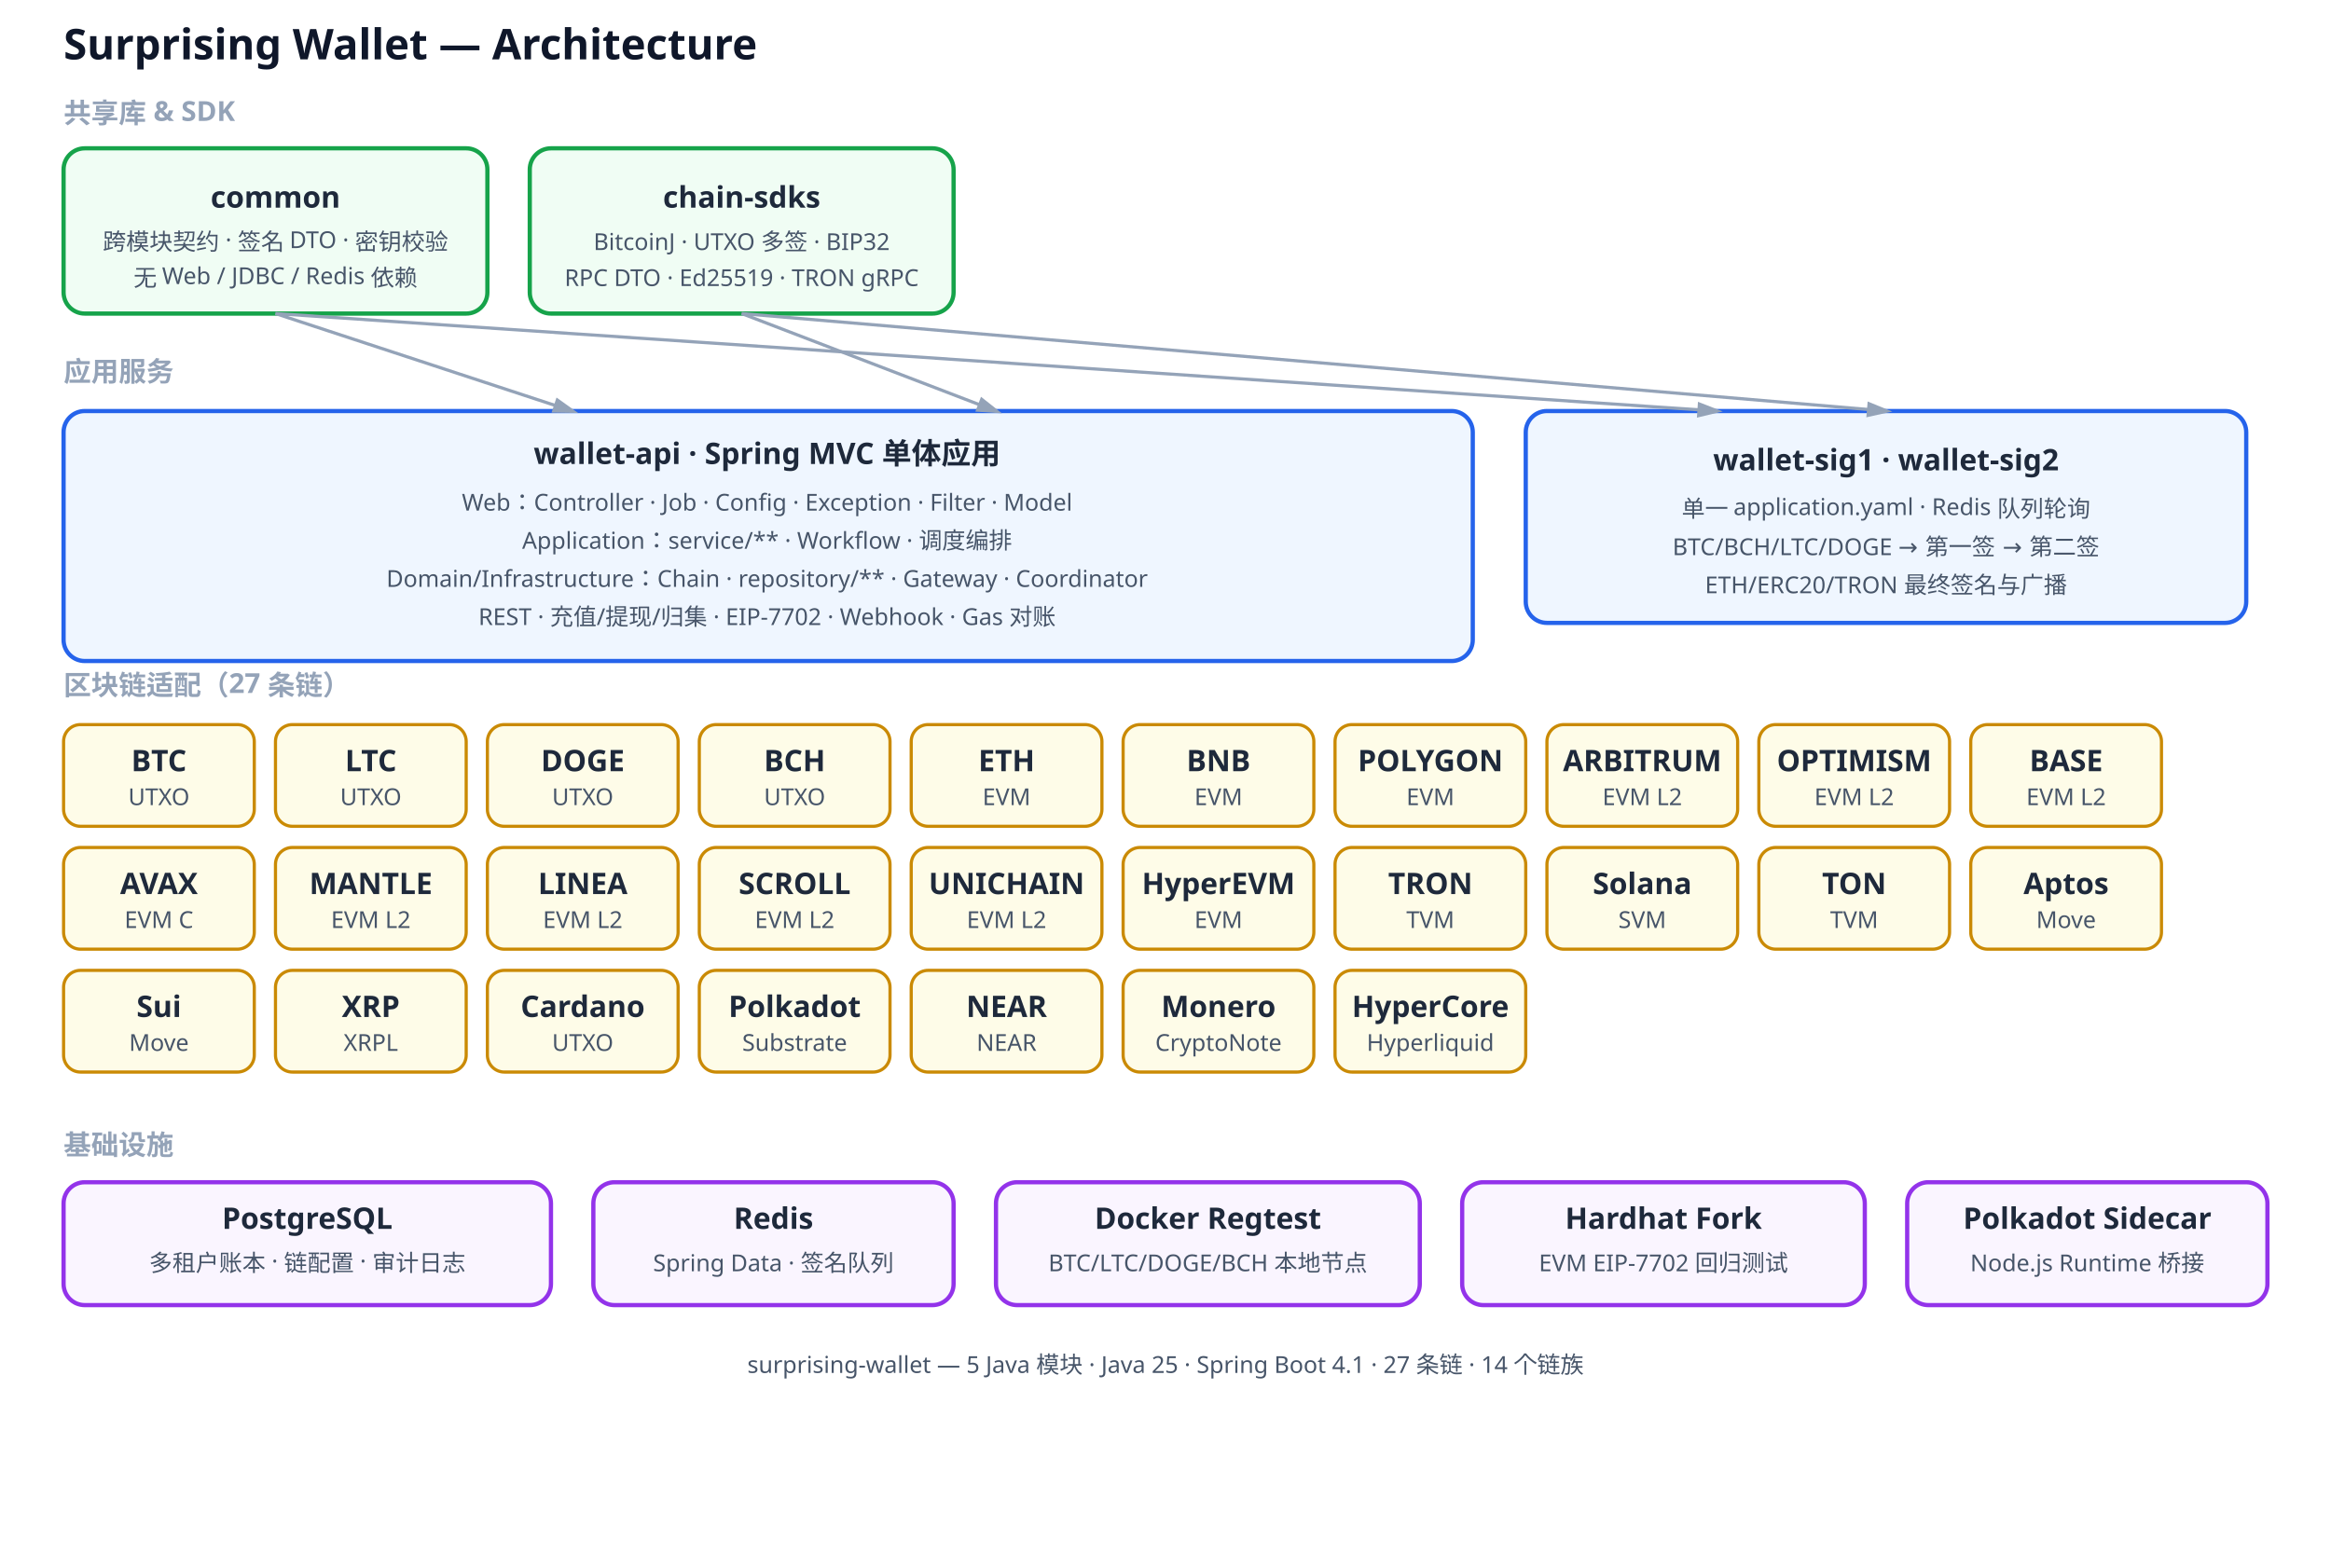
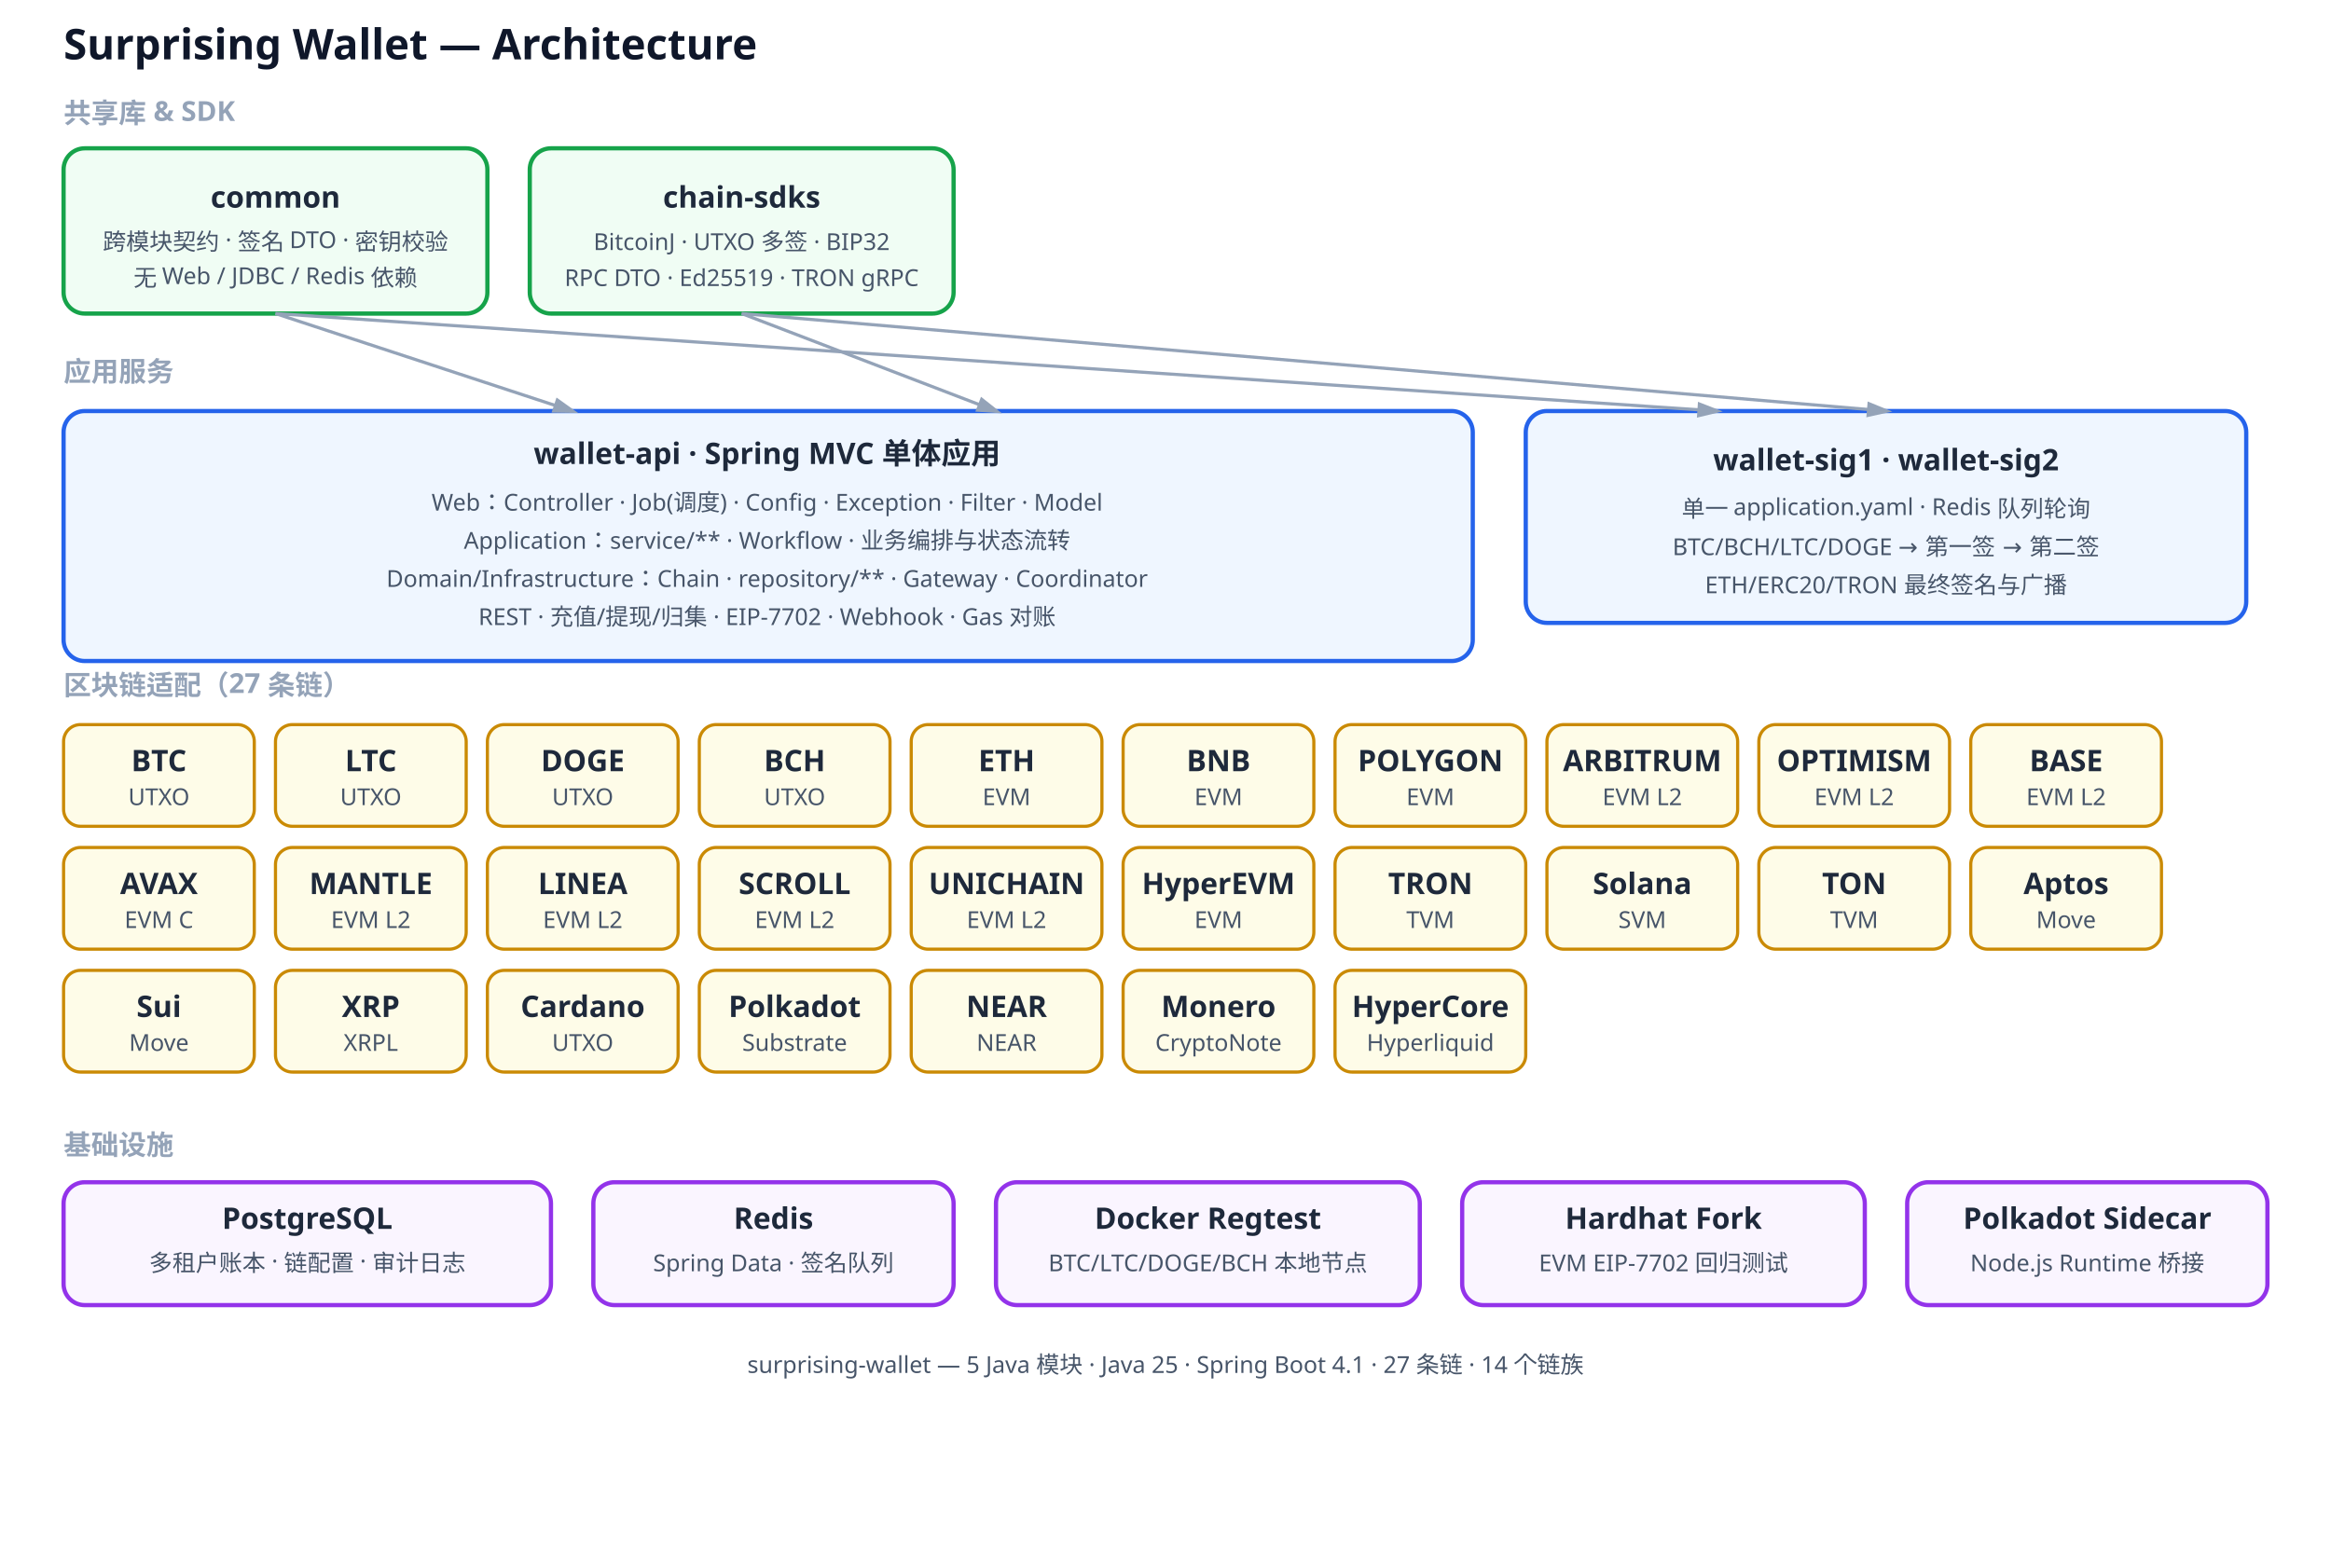
<svg xmlns="http://www.w3.org/2000/svg" width="1100" height="740" viewBox="0 0 1100 740">
  <style>
    .svc   { fill: #eff6ff; stroke: #2563eb; stroke-width: 2; rx: 10; }
    .lib   { fill: #f0fdf4; stroke: #16a34a; stroke-width: 2; rx: 10; }
    .chain { fill: #fefce8; stroke: #ca8a04; stroke-width: 1.5; rx: 8; }
    .infra { fill: #faf5ff; stroke: #9333ea; stroke-width: 2; rx: 10; }
    .label { font: 14px sans-serif; font-weight: 700; fill: #1e293b; }
    .desc  { font: 11px sans-serif; fill: #475569; }
    .title { font: 20px sans-serif; font-weight: 700; fill: #0f172a; }
    .sep   { font: 13px sans-serif; font-weight: 600; fill: #94a3b8; }
    .arrow { stroke: #94a3b8; stroke-width: 1.5; marker-end: url(#arr); }
  </style>
  <defs>
    <marker id="arr" markerWidth="8" markerHeight="8" refX="6" refY="2.5" orient="auto" markerUnits="strokeWidth">
      <path d="M0,0 L0,5 L8,2.5 z" fill="#94a3b8" />
    </marker>
  </defs>
  <text x="30" y="28" class="title">Surprising Wallet —  Architecture</text>
  <text x="30" y="58" class="sep"> 共享库 &amp; SDK</text>
  <rect x="30" y="70" width="200" height="78" class="lib" />
  <text x="130" y="98" text-anchor="middle" class="label">common</text>
  <text x="130" y="118" text-anchor="middle" class="desc">跨模块契约 · 签名 DTO · 密钥校验</text>
  <text x="130" y="135" text-anchor="middle" class="desc">无 Web / JDBC / Redis 依赖</text>
  <rect x="250" y="70" width="200" height="78" class="lib" />
  <text x="350" y="98" text-anchor="middle" class="label">chain-sdks</text>
  <text x="350" y="118" text-anchor="middle" class="desc">BitcoinJ · UTXO 多签 · BIP32</text>
  <text x="350" y="135" text-anchor="middle" class="desc">RPC DTO · Ed25519 · TRON gRPC</text>
  <text x="30" y="180" class="sep"> 应用服务</text>
  <rect x="30" y="194" width="665" height="118" class="svc" />
  <text x="362" y="219" text-anchor="middle" class="label">wallet-api · Spring MVC 单体应用</text>
-   <text x="362" y="241" text-anchor="middle" class="desc">Web：Controller · Job · Config · Exception · Filter · Model</text>
-   <text x="362" y="259" text-anchor="middle" class="desc">Application：service/** · Workflow · 调度编排</text>
+   <text x="362" y="241" text-anchor="middle" class="desc">Web：Controller · Job(调度) · Config · Exception · Filter · Model</text>
+   <text x="362" y="259" text-anchor="middle" class="desc">Application：service/** · Workflow · 业务编排与状态流转</text>
  <text x="362" y="277" text-anchor="middle" class="desc">Domain/Infrastructure：Chain · repository/** · Gateway · Coordinator</text>
  <text x="362" y="295" text-anchor="middle" class="desc">REST · 充值/提现/归集 · EIP-7702 · Webhook · Gas 对账</text>
  <rect x="720" y="194" width="340" height="100" class="svc" />
  <text x="890" y="222" text-anchor="middle" class="label">wallet-sig1 · wallet-sig2</text>
  <text x="890" y="244" text-anchor="middle" class="desc">单一 application.yaml · Redis 队列轮询</text>
  <text x="890" y="262" text-anchor="middle" class="desc">BTC/BCH/LTC/DOGE → 第一签 → 第二签</text>
  <text x="890" y="280" text-anchor="middle" class="desc">ETH/ERC20/TRON 最终签名与广播</text>
  <line x1="130" y1="148" x2="270" y2="194" class="arrow" />
  <line x1="350" y1="148" x2="470" y2="194" class="arrow" />
  <line x1="130" y1="148" x2="810" y2="194" class="arrow" />
  <line x1="350" y1="148" x2="890" y2="194" class="arrow" />
  <text x="30" y="328" class="sep"> 区块链适配（27 条链）</text>
  <rect x="30" y="342" width="90" height="48" class="chain" />
  <text x="75" y="364" text-anchor="middle" class="label">BTC</text>
  <text x="75" y="380" text-anchor="middle" class="desc">UTXO</text>
  <rect x="130" y="342" width="90" height="48" class="chain" />
  <text x="175" y="364" text-anchor="middle" class="label">LTC</text>
  <text x="175" y="380" text-anchor="middle" class="desc">UTXO</text>
  <rect x="230" y="342" width="90" height="48" class="chain" />
  <text x="275" y="364" text-anchor="middle" class="label">DOGE</text>
  <text x="275" y="380" text-anchor="middle" class="desc">UTXO</text>
  <rect x="330" y="342" width="90" height="48" class="chain" />
  <text x="375" y="364" text-anchor="middle" class="label">BCH</text>
  <text x="375" y="380" text-anchor="middle" class="desc">UTXO</text>
  <rect x="430" y="342" width="90" height="48" class="chain" />
  <text x="475" y="364" text-anchor="middle" class="label">ETH</text>
  <text x="475" y="380" text-anchor="middle" class="desc">EVM</text>
  <rect x="530" y="342" width="90" height="48" class="chain" />
  <text x="575" y="364" text-anchor="middle" class="label">BNB</text>
  <text x="575" y="380" text-anchor="middle" class="desc">EVM</text>
  <rect x="630" y="342" width="90" height="48" class="chain" />
  <text x="675" y="364" text-anchor="middle" class="label">POLYGON</text>
  <text x="675" y="380" text-anchor="middle" class="desc">EVM</text>
  <rect x="730" y="342" width="90" height="48" class="chain" />
  <text x="775" y="364" text-anchor="middle" class="label">ARBITRUM</text>
  <text x="775" y="380" text-anchor="middle" class="desc">EVM L2</text>
  <rect x="830" y="342" width="90" height="48" class="chain" />
  <text x="875" y="364" text-anchor="middle" class="label">OPTIMISM</text>
  <text x="875" y="380" text-anchor="middle" class="desc">EVM L2</text>
  <rect x="930" y="342" width="90" height="48" class="chain" />
  <text x="975" y="364" text-anchor="middle" class="label">BASE</text>
  <text x="975" y="380" text-anchor="middle" class="desc">EVM L2</text>
  <rect x="30" y="400" width="90" height="48" class="chain" />
  <text x="75" y="422" text-anchor="middle" class="label">AVAX</text>
  <text x="75" y="438" text-anchor="middle" class="desc">EVM C</text>
  <rect x="130" y="400" width="90" height="48" class="chain" />
  <text x="175" y="422" text-anchor="middle" class="label">MANTLE</text>
  <text x="175" y="438" text-anchor="middle" class="desc">EVM L2</text>
  <rect x="230" y="400" width="90" height="48" class="chain" />
  <text x="275" y="422" text-anchor="middle" class="label">LINEA</text>
  <text x="275" y="438" text-anchor="middle" class="desc">EVM L2</text>
  <rect x="330" y="400" width="90" height="48" class="chain" />
  <text x="375" y="422" text-anchor="middle" class="label">SCROLL</text>
  <text x="375" y="438" text-anchor="middle" class="desc">EVM L2</text>
  <rect x="430" y="400" width="90" height="48" class="chain" />
  <text x="475" y="422" text-anchor="middle" class="label">UNICHAIN</text>
  <text x="475" y="438" text-anchor="middle" class="desc">EVM L2</text>
  <rect x="530" y="400" width="90" height="48" class="chain" />
  <text x="575" y="422" text-anchor="middle" class="label">HyperEVM</text>
  <text x="575" y="438" text-anchor="middle" class="desc">EVM</text>
  <rect x="630" y="400" width="90" height="48" class="chain" />
  <text x="675" y="422" text-anchor="middle" class="label">TRON</text>
  <text x="675" y="438" text-anchor="middle" class="desc">TVM</text>
  <rect x="730" y="400" width="90" height="48" class="chain" />
  <text x="775" y="422" text-anchor="middle" class="label">Solana</text>
  <text x="775" y="438" text-anchor="middle" class="desc">SVM</text>
  <rect x="830" y="400" width="90" height="48" class="chain" />
  <text x="875" y="422" text-anchor="middle" class="label">TON</text>
  <text x="875" y="438" text-anchor="middle" class="desc">TVM</text>
  <rect x="930" y="400" width="90" height="48" class="chain" />
  <text x="975" y="422" text-anchor="middle" class="label">Aptos</text>
  <text x="975" y="438" text-anchor="middle" class="desc">Move</text>
  <rect x="30" y="458" width="90" height="48" class="chain" />
  <text x="75" y="480" text-anchor="middle" class="label">Sui</text>
  <text x="75" y="496" text-anchor="middle" class="desc">Move</text>
  <rect x="130" y="458" width="90" height="48" class="chain" />
  <text x="175" y="480" text-anchor="middle" class="label">XRP</text>
  <text x="175" y="496" text-anchor="middle" class="desc">XRPL</text>
  <rect x="230" y="458" width="90" height="48" class="chain" />
  <text x="275" y="480" text-anchor="middle" class="label">Cardano</text>
  <text x="275" y="496" text-anchor="middle" class="desc">UTXO</text>
  <rect x="330" y="458" width="90" height="48" class="chain" />
  <text x="375" y="480" text-anchor="middle" class="label">Polkadot</text>
  <text x="375" y="496" text-anchor="middle" class="desc">Substrate</text>
  <rect x="430" y="458" width="90" height="48" class="chain" />
  <text x="475" y="480" text-anchor="middle" class="label">NEAR</text>
  <text x="475" y="496" text-anchor="middle" class="desc">NEAR</text>
  <rect x="530" y="458" width="90" height="48" class="chain" />
  <text x="575" y="480" text-anchor="middle" class="label">Monero</text>
  <text x="575" y="496" text-anchor="middle" class="desc">CryptoNote</text>
  <rect x="630" y="458" width="90" height="48" class="chain" />
  <text x="675" y="480" text-anchor="middle" class="label">HyperCore</text>
  <text x="675" y="496" text-anchor="middle" class="desc">Hyperliquid</text>
  <text x="30" y="545" class="sep"> 基础设施</text>
  <rect x="30" y="558" width="230" height="58" class="infra" />
  <text x="145" y="580" text-anchor="middle" class="label">PostgreSQL</text>
  <text x="145" y="600" text-anchor="middle" class="desc">多租户账本 · 链配置 · 审计日志</text>
  <rect x="280" y="558" width="170" height="58" class="infra" />
  <text x="365" y="580" text-anchor="middle" class="label">Redis</text>
  <text x="365" y="600" text-anchor="middle" class="desc">Spring Data · 签名队列</text>
  <rect x="470" y="558" width="200" height="58" class="infra" />
  <text x="570" y="580" text-anchor="middle" class="label">Docker Regtest</text>
  <text x="570" y="600" text-anchor="middle" class="desc">BTC/LTC/DOGE/BCH 本地节点</text>
  <rect x="690" y="558" width="190" height="58" class="infra" />
  <text x="785" y="580" text-anchor="middle" class="label">Hardhat Fork</text>
  <text x="785" y="600" text-anchor="middle" class="desc">EVM EIP-7702 回归测试</text>
  <rect x="900" y="558" width="170" height="58" class="infra" />
  <text x="985" y="580" text-anchor="middle" class="label">Polkadot Sidecar</text>
  <text x="985" y="600" text-anchor="middle" class="desc">Node.js Runtime 桥接</text>
  <text x="550" y="648" text-anchor="middle" class="desc" fill="#94a3b8" font-size="11">surprising-wallet — 5 Java 模块 · Java 25 · Spring Boot 4.1 · 27 条链 · 14 个链族</text>
</svg>
